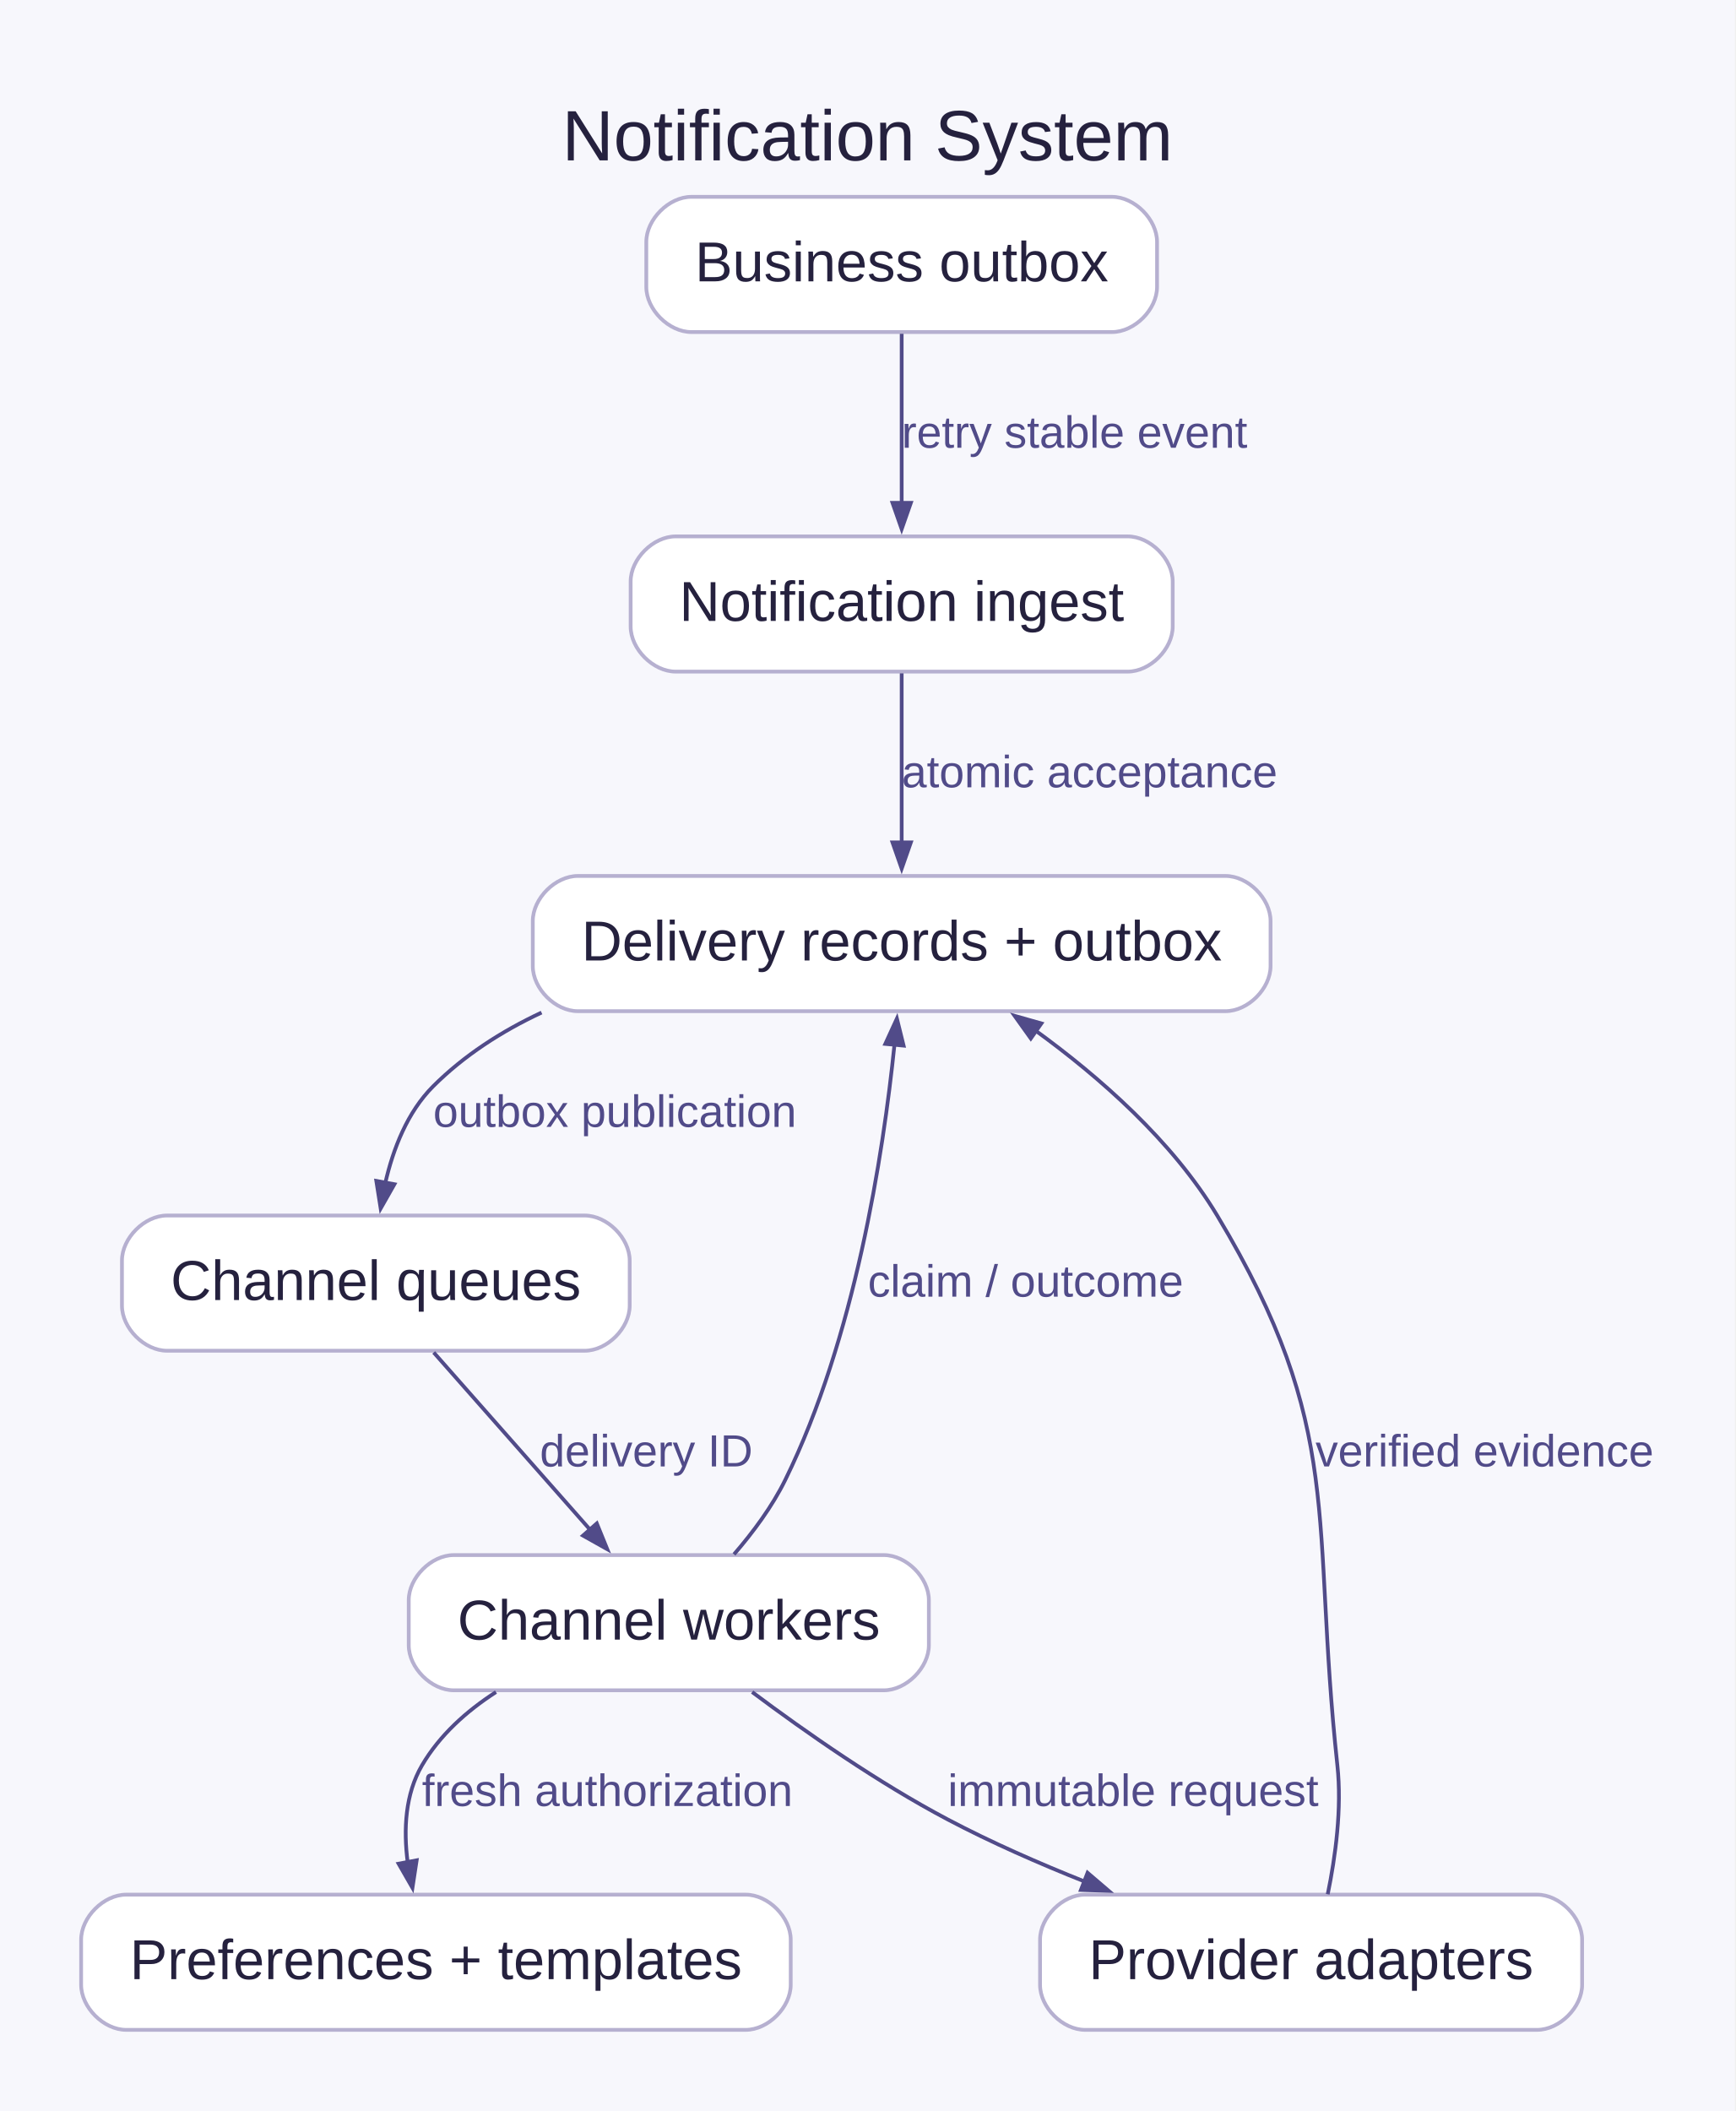
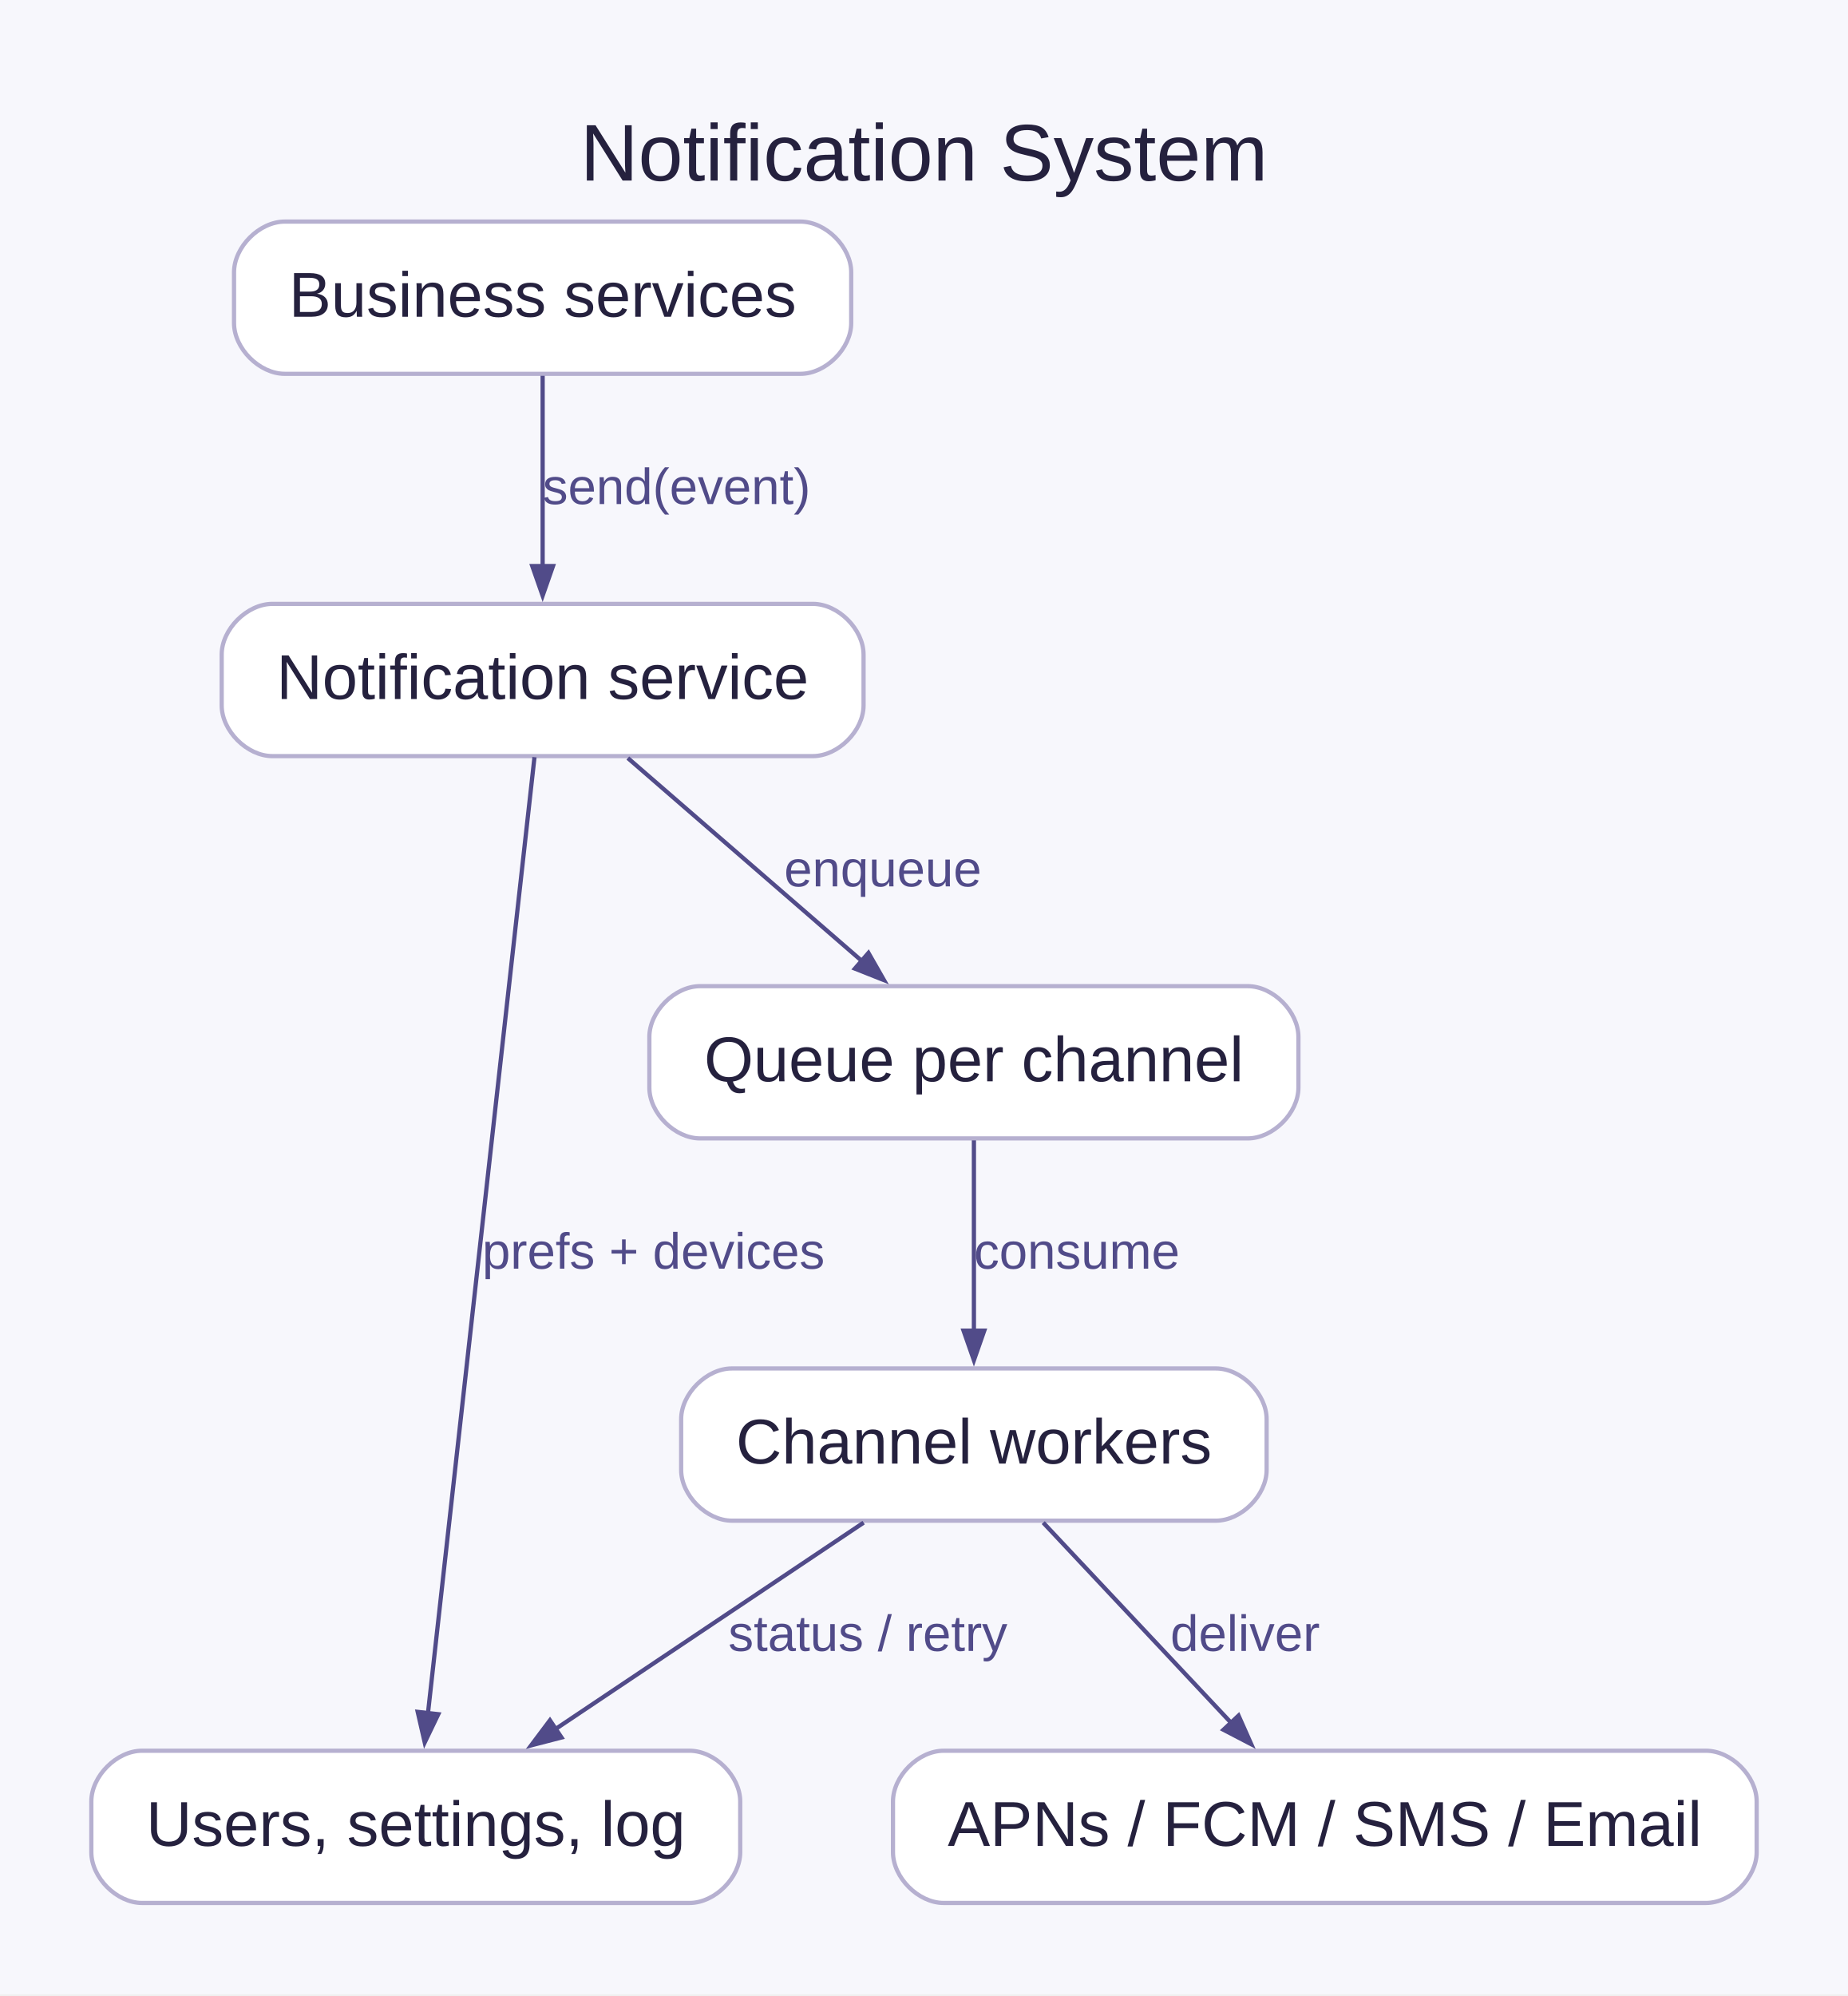
- <svg xmlns="http://www.w3.org/2000/svg" width="462pt" height="562pt" viewBox="0.00 0.00 462.00 562.00" role="img" aria-labelledby="answer-title answer-desc">
-   <g id="graph0" class="graph" transform="scale(1 1) rotate(0) translate(21.6 540.4)">
-     <polygon fill="#f7f7fc" stroke="none" points="-21.6,21.6 -21.6,-540.4 440.29,-540.4 440.29,21.6 -21.6,21.6" />
-     <text xml:space="preserve" text-anchor="middle" x="209.34" y="-497.7" font-family="Arial" font-size="19.00" fill="#25213e">Notification System</text>
+ <svg xmlns="http://www.w3.org/2000/svg" width="437pt" height="472pt" viewBox="0.00 0.00 437.00 472.00" role="img" aria-labelledby="answer-title answer-desc">
+   <g id="graph0" class="graph" transform="scale(1 1) rotate(0) translate(21.6 450)">
+     <polygon fill="#f7f7fc" stroke="none" points="-21.6,21.6 -21.6,-450 415.47,-450 415.47,21.6 -21.6,21.6" />
+     <text xml:space="preserve" text-anchor="middle" x="196.94" y="-407.3" font-family="Arial" font-size="19.00" fill="#25213e">Notification System</text>
    <g id="node1" class="node">
-       <path fill="#ffffff" stroke="#b6b0d0" d="M274.45,-488C274.45,-488 162.47,-488 162.47,-488 156.47,-488 150.47,-482 150.47,-476 150.47,-476 150.47,-464 150.47,-464 150.47,-458 156.47,-452 162.47,-452 162.47,-452 274.45,-452 274.45,-452 280.45,-452 286.45,-458 286.45,-464 286.45,-464 286.45,-476 286.45,-476 286.45,-482 280.45,-488 274.45,-488" />
-       <text xml:space="preserve" text-anchor="middle" x="218.46" y="-465.5" font-family="Arial" font-size="15.00" fill="#25213e">Business outbox</text>
+       <path fill="#ffffff" stroke="#b6b0d0" d="M167.72,-397.6C167.72,-397.6 45.75,-397.6 45.75,-397.6 39.75,-397.6 33.75,-391.6 33.75,-385.6 33.75,-385.6 33.75,-373.6 33.75,-373.6 33.75,-367.6 39.75,-361.6 45.75,-361.6 45.75,-361.6 167.72,-361.6 167.72,-361.6 173.72,-361.6 179.72,-367.6 179.72,-373.6 179.72,-373.6 179.72,-385.6 179.72,-385.6 179.72,-391.6 173.72,-397.6 167.72,-397.6" />
+       <text xml:space="preserve" text-anchor="middle" x="106.74" y="-375.1" font-family="Arial" font-size="15.00" fill="#25213e">Business services</text>
    </g>
    <g id="node2" class="node">
-       <path fill="#ffffff" stroke="#b6b0d0" d="M278.62,-397.6C278.62,-397.6 158.3,-397.6 158.3,-397.6 152.3,-397.6 146.3,-391.6 146.3,-385.6 146.3,-385.6 146.3,-373.6 146.3,-373.6 146.3,-367.6 152.3,-361.6 158.3,-361.6 158.3,-361.6 278.62,-361.6 278.62,-361.6 284.62,-361.6 290.62,-367.6 290.62,-373.6 290.62,-373.6 290.62,-385.6 290.62,-385.6 290.62,-391.6 284.62,-397.6 278.62,-397.6" />
-       <text xml:space="preserve" text-anchor="middle" x="218.46" y="-375.1" font-family="Arial" font-size="15.00" fill="#25213e">Notification ingest</text>
+       <path fill="#ffffff" stroke="#b6b0d0" d="M170.64,-307.2C170.64,-307.2 42.83,-307.2 42.83,-307.2 36.83,-307.2 30.83,-301.2 30.83,-295.2 30.83,-295.2 30.83,-283.2 30.83,-283.2 30.83,-277.2 36.83,-271.2 42.83,-271.2 42.83,-271.2 170.64,-271.2 170.64,-271.2 176.64,-271.2 182.64,-277.2 182.64,-283.2 182.64,-283.2 182.64,-295.2 182.64,-295.2 182.64,-301.2 176.64,-307.2 170.64,-307.2" />
+       <text xml:space="preserve" text-anchor="middle" x="106.74" y="-284.7" font-family="Arial" font-size="15.00" fill="#25213e">Notification service</text>
    </g>
    <g id="edge1" class="edge">
-       <path fill="none" stroke="#514b89" d="M218.46,-451.54C218.46,-438.58 218.46,-420.72 218.46,-406.16" />
-       <polygon fill="#514b89" stroke="#514b89" points="220.91,-406.54 218.46,-399.54 216.01,-406.54 220.91,-406.54" />
-       <text xml:space="preserve" text-anchor="middle" x="264.48" y="-421.2" font-family="Arial" font-size="12.00" fill="#514b89">retry stable event</text>
+       <path fill="none" stroke="#514b89" d="M106.74,-361.14C106.74,-348.18 106.74,-330.32 106.74,-315.76" />
+       <polygon fill="#514b89" stroke="#514b89" points="109.19,-316.14 106.74,-309.14 104.29,-316.14 109.19,-316.14" />
+       <text xml:space="preserve" text-anchor="middle" x="138.42" y="-330.8" font-family="Arial" font-size="12.00" fill="#514b89">send(event)</text>
    </g>
    <g id="node3" class="node">
-       <path fill="#ffffff" stroke="#b6b0d0" d="M304.67,-307.2C304.67,-307.2 132.25,-307.2 132.25,-307.2 126.25,-307.2 120.25,-301.2 120.25,-295.2 120.25,-295.2 120.25,-283.2 120.25,-283.2 120.25,-277.2 126.25,-271.2 132.25,-271.2 132.25,-271.2 304.67,-271.2 304.67,-271.2 310.67,-271.2 316.67,-277.2 316.67,-283.2 316.67,-283.2 316.67,-295.2 316.67,-295.2 316.67,-301.2 310.67,-307.2 304.67,-307.2" />
-       <text xml:space="preserve" text-anchor="middle" x="218.46" y="-284.7" font-family="Arial" font-size="15.00" fill="#25213e">Delivery records + outbox</text>
+       <path fill="#ffffff" stroke="#b6b0d0" d="M141.47,-36C141.47,-36 12,-36 12,-36 6,-36 0,-30 0,-24 0,-24 0,-12 0,-12 0,-6 6,0 12,0 12,0 141.47,0 141.47,0 147.47,0 153.47,-6 153.47,-12 153.47,-12 153.47,-24 153.47,-24 153.47,-30 147.47,-36 141.47,-36" />
+       <text xml:space="preserve" text-anchor="middle" x="76.74" y="-13.5" font-family="Arial" font-size="15.00" fill="#25213e">Users, settings, log</text>
    </g>
    <g id="edge2" class="edge">
-       <path fill="none" stroke="#514b89" d="M218.46,-361.14C218.46,-348.18 218.46,-330.32 218.46,-315.76" />
-       <polygon fill="#514b89" stroke="#514b89" points="220.91,-316.14 218.46,-309.14 216.01,-316.14 220.91,-316.14" />
-       <text xml:space="preserve" text-anchor="middle" x="268.49" y="-330.8" font-family="Arial" font-size="12.00" fill="#514b89">atomic acceptance</text>
+       <path fill="none" stroke="#514b89" d="M104.81,-270.95C99.69,-225 85.7,-99.44 79.62,-44.88" />
+       <polygon fill="#514b89" stroke="#514b89" points="82.06,-44.64 78.85,-37.96 77.19,-45.19 82.06,-44.64" />
+       <text xml:space="preserve" text-anchor="middle" x="132.95" y="-150" font-family="Arial" font-size="12.00" fill="#514b89">prefs + devices</text>
    </g>
    <g id="node4" class="node">
-       <path fill="#ffffff" stroke="#b6b0d0" d="M134.05,-216.8C134.05,-216.8 22.87,-216.8 22.87,-216.8 16.87,-216.8 10.87,-210.8 10.87,-204.8 10.87,-204.8 10.87,-192.8 10.87,-192.8 10.87,-186.8 16.87,-180.8 22.87,-180.8 22.87,-180.8 134.05,-180.8 134.05,-180.8 140.05,-180.8 146.05,-186.8 146.05,-192.8 146.05,-192.8 146.05,-204.8 146.05,-204.8 146.05,-210.8 140.05,-216.8 134.05,-216.8" />
-       <text xml:space="preserve" text-anchor="middle" x="78.46" y="-194.3" font-family="Arial" font-size="15.00" fill="#25213e">Channel queues</text>
+       <path fill="#ffffff" stroke="#b6b0d0" d="M273.49,-216.8C273.49,-216.8 143.98,-216.8 143.98,-216.8 137.98,-216.8 131.98,-210.8 131.98,-204.8 131.98,-204.8 131.98,-192.8 131.98,-192.8 131.98,-186.8 137.98,-180.8 143.98,-180.8 143.98,-180.8 273.49,-180.8 273.49,-180.8 279.49,-180.8 285.49,-186.8 285.49,-192.8 285.49,-192.8 285.49,-204.8 285.49,-204.8 285.49,-210.8 279.49,-216.8 273.49,-216.8" />
+       <text xml:space="preserve" text-anchor="middle" x="208.74" y="-194.3" font-family="Arial" font-size="15.00" fill="#25213e">Queue per channel</text>
    </g>
    <g id="edge3" class="edge">
-       <path fill="none" stroke="#514b89" d="M122.58,-270.83C111.91,-265.84 101.95,-259.42 93.72,-251.2 86.87,-244.35 83.06,-234.57 80.96,-225.37" />
-       <polygon fill="#514b89" stroke="#514b89" points="83.41,-225.13 79.75,-218.68 78.59,-226.01 83.41,-225.13" />
-       <text xml:space="preserve" text-anchor="middle" x="142.09" y="-240.4" font-family="Arial" font-size="12.00" fill="#514b89">outbox publication</text>
+       <path fill="none" stroke="#514b89" d="M126.89,-270.74C142.81,-256.93 165.17,-237.56 182.49,-222.54" />
+       <polygon fill="#514b89" stroke="#514b89" points="183.8,-224.66 187.48,-218.22 180.59,-220.95 183.8,-224.66" />
+       <text xml:space="preserve" text-anchor="middle" x="187.2" y="-240.4" font-family="Arial" font-size="12.00" fill="#514b89">enqueue</text>
    </g>
    <g id="node5" class="node">
-       <path fill="#ffffff" stroke="#b6b0d0" d="M213.7,-126.4C213.7,-126.4 99.22,-126.4 99.22,-126.4 93.22,-126.4 87.22,-120.4 87.22,-114.4 87.22,-114.4 87.22,-102.4 87.22,-102.4 87.22,-96.4 93.22,-90.4 99.22,-90.4 99.22,-90.4 213.7,-90.4 213.7,-90.4 219.7,-90.4 225.7,-96.4 225.7,-102.4 225.7,-102.4 225.7,-114.4 225.7,-114.4 225.7,-120.4 219.7,-126.4 213.7,-126.4" />
-       <text xml:space="preserve" text-anchor="middle" x="156.46" y="-103.9" font-family="Arial" font-size="15.00" fill="#25213e">Channel workers</text>
+       <path fill="#ffffff" stroke="#b6b0d0" d="M265.97,-126.4C265.97,-126.4 151.5,-126.4 151.5,-126.4 145.5,-126.4 139.5,-120.4 139.5,-114.4 139.5,-114.4 139.5,-102.4 139.5,-102.4 139.5,-96.4 145.5,-90.4 151.5,-90.4 151.5,-90.4 265.97,-90.4 265.97,-90.4 271.97,-90.4 277.97,-96.4 277.97,-102.4 277.97,-102.4 277.97,-114.4 277.97,-114.4 277.97,-120.4 271.97,-126.4 265.97,-126.4" />
+       <text xml:space="preserve" text-anchor="middle" x="208.74" y="-103.9" font-family="Arial" font-size="15.00" fill="#25213e">Channel workers</text>
    </g>
    <g id="edge4" class="edge">
-       <path fill="none" stroke="#514b89" d="M93.87,-180.34C105.84,-166.77 122.55,-147.84 135.69,-132.94" />
-       <polygon fill="#514b89" stroke="#514b89" points="137.29,-134.83 140.08,-127.96 133.61,-131.59 137.29,-134.83" />
-       <text xml:space="preserve" text-anchor="middle" x="150.47" y="-150" font-family="Arial" font-size="12.00" fill="#514b89">delivery ID</text>
+       <path fill="none" stroke="#514b89" d="M208.74,-180.34C208.74,-167.38 208.74,-149.52 208.74,-134.96" />
+       <polygon fill="#514b89" stroke="#514b89" points="211.19,-135.34 208.74,-128.34 206.29,-135.34 211.19,-135.34" />
+       <text xml:space="preserve" text-anchor="middle" x="233.08" y="-150" font-family="Arial" font-size="12.00" fill="#514b89">consume</text>
+     </g>
+     <g id="edge6" class="edge">
+       <path fill="none" stroke="#514b89" d="M182.66,-89.94C161.78,-75.95 132.35,-56.25 109.82,-41.15" />
+       <polygon fill="#514b89" stroke="#514b89" points="111.2,-39.13 104.02,-37.27 108.47,-43.2 111.2,-39.13" />
+       <text xml:space="preserve" text-anchor="middle" x="183.65" y="-59.6" font-family="Arial" font-size="12.00" fill="#514b89">status / retry</text>
+     </g>
+     <g id="node6" class="node">
+       <path fill="#ffffff" stroke="#b6b0d0" d="M381.87,-36C381.87,-36 201.6,-36 201.6,-36 195.6,-36 189.6,-30 189.6,-24 189.6,-24 189.6,-12 189.6,-12 189.6,-6 195.6,0 201.6,0 201.6,0 381.87,0 381.87,0 387.87,0 393.87,-6 393.87,-12 393.87,-12 393.87,-24 393.87,-24 393.87,-30 387.87,-36 381.87,-36" />
+       <text xml:space="preserve" text-anchor="middle" x="291.74" y="-13.5" font-family="Arial" font-size="15.00" fill="#25213e">APNs / FCM / SMS / Email</text>
    </g>
    <g id="edge5" class="edge">
-       <path fill="none" stroke="#514b89" d="M173.82,-126.6C178.89,-132.46 183.99,-139.33 187.46,-146.4 205.98,-184.12 213.52,-232.86 216.54,-262.27" />
-       <polygon fill="#514b89" stroke="#514b89" points="214.1,-262.49 217.19,-269.23 218.97,-262.03 214.1,-262.49" />
-       <text xml:space="preserve" text-anchor="middle" x="251.46" y="-195.2" font-family="Arial" font-size="12.00" fill="#514b89">claim / outcome</text>
-     </g>
-     <g id="node6" class="node">
-       <path fill="#ffffff" stroke="#b6b0d0" d="M176.92,-36C176.92,-36 12,-36 12,-36 6,-36 0,-30 0,-24 0,-24 0,-12 0,-12 0,-6 6,0 12,0 12,0 176.92,0 176.92,0 182.92,0 188.92,-6 188.92,-12 188.92,-12 188.92,-24 188.92,-24 188.92,-30 182.92,-36 176.92,-36" />
-       <text xml:space="preserve" text-anchor="middle" x="94.46" y="-13.5" font-family="Arial" font-size="15.00" fill="#25213e">Preferences + templates</text>
-     </g>
-     <g id="edge6" class="edge">
-       <path fill="none" stroke="#514b89" d="M110.45,-89.93C102.57,-84.85 95.43,-78.43 90.74,-70.4 86.27,-62.75 85.81,-53.33 86.93,-44.66" />
-       <polygon fill="#514b89" stroke="#514b89" points="89.33,-45.14 88.21,-37.81 84.52,-44.24 89.33,-45.14" />
-       <text xml:space="preserve" text-anchor="middle" x="140.1" y="-59.6" font-family="Arial" font-size="12.00" fill="#514b89">fresh authorization</text>
-     </g>
-     <g id="node7" class="node">
-       <path fill="#ffffff" stroke="#b6b0d0" d="M387.62,-36C387.62,-36 267.3,-36 267.3,-36 261.3,-36 255.3,-30 255.3,-24 255.3,-24 255.3,-12 255.3,-12 255.3,-6 261.3,0 267.3,0 267.3,0 387.62,0 387.62,0 393.62,0 399.62,-6 399.62,-12 399.62,-12 399.62,-24 399.62,-24 399.62,-30 393.62,-36 387.62,-36" />
-       <text xml:space="preserve" text-anchor="middle" x="327.46" y="-13.5" font-family="Arial" font-size="15.00" fill="#25213e">Provider adapters</text>
-     </g>
-     <g id="edge7" class="edge">
-       <path fill="none" stroke="#514b89" d="M178.65,-89.94C192.97,-79.22 212.3,-65.73 230.75,-56 242.27,-49.92 255.02,-44.32 267.37,-39.41" />
-       <polygon fill="#514b89" stroke="#514b89" points="267.95,-41.82 273.59,-37 266.18,-37.25 267.95,-41.82" />
-       <text xml:space="preserve" text-anchor="middle" x="280.1" y="-59.6" font-family="Arial" font-size="12.00" fill="#514b89">immutable request</text>
-     </g>
-     <g id="edge8" class="edge">
-       <path fill="none" stroke="#514b89" d="M331.89,-36.1C333.95,-46.09 335.7,-58.94 334.46,-70.4 327.31,-136.62 336.75,-159.7 302.46,-216.8 290.54,-236.65 271.14,-253.68 253.98,-266.12" />
-       <polygon fill="#514b89" stroke="#514b89" points="252.84,-263.93 248.53,-269.96 255.66,-267.94 252.84,-263.93" />
-       <text xml:space="preserve" text-anchor="middle" x="373.66" y="-150" font-family="Arial" font-size="12.00" fill="#514b89">verified evidence</text>
+       <path fill="none" stroke="#514b89" d="M225.13,-89.94C237.87,-76.37 255.65,-57.44 269.63,-42.54" />
+       <polygon fill="#514b89" stroke="#514b89" points="271.33,-44.31 274.34,-37.53 267.76,-40.96 271.33,-44.31" />
+       <text xml:space="preserve" text-anchor="middle" x="272.88" y="-59.6" font-family="Arial" font-size="12.00" fill="#514b89">deliver</text>
    </g>
  </g>
</svg>
